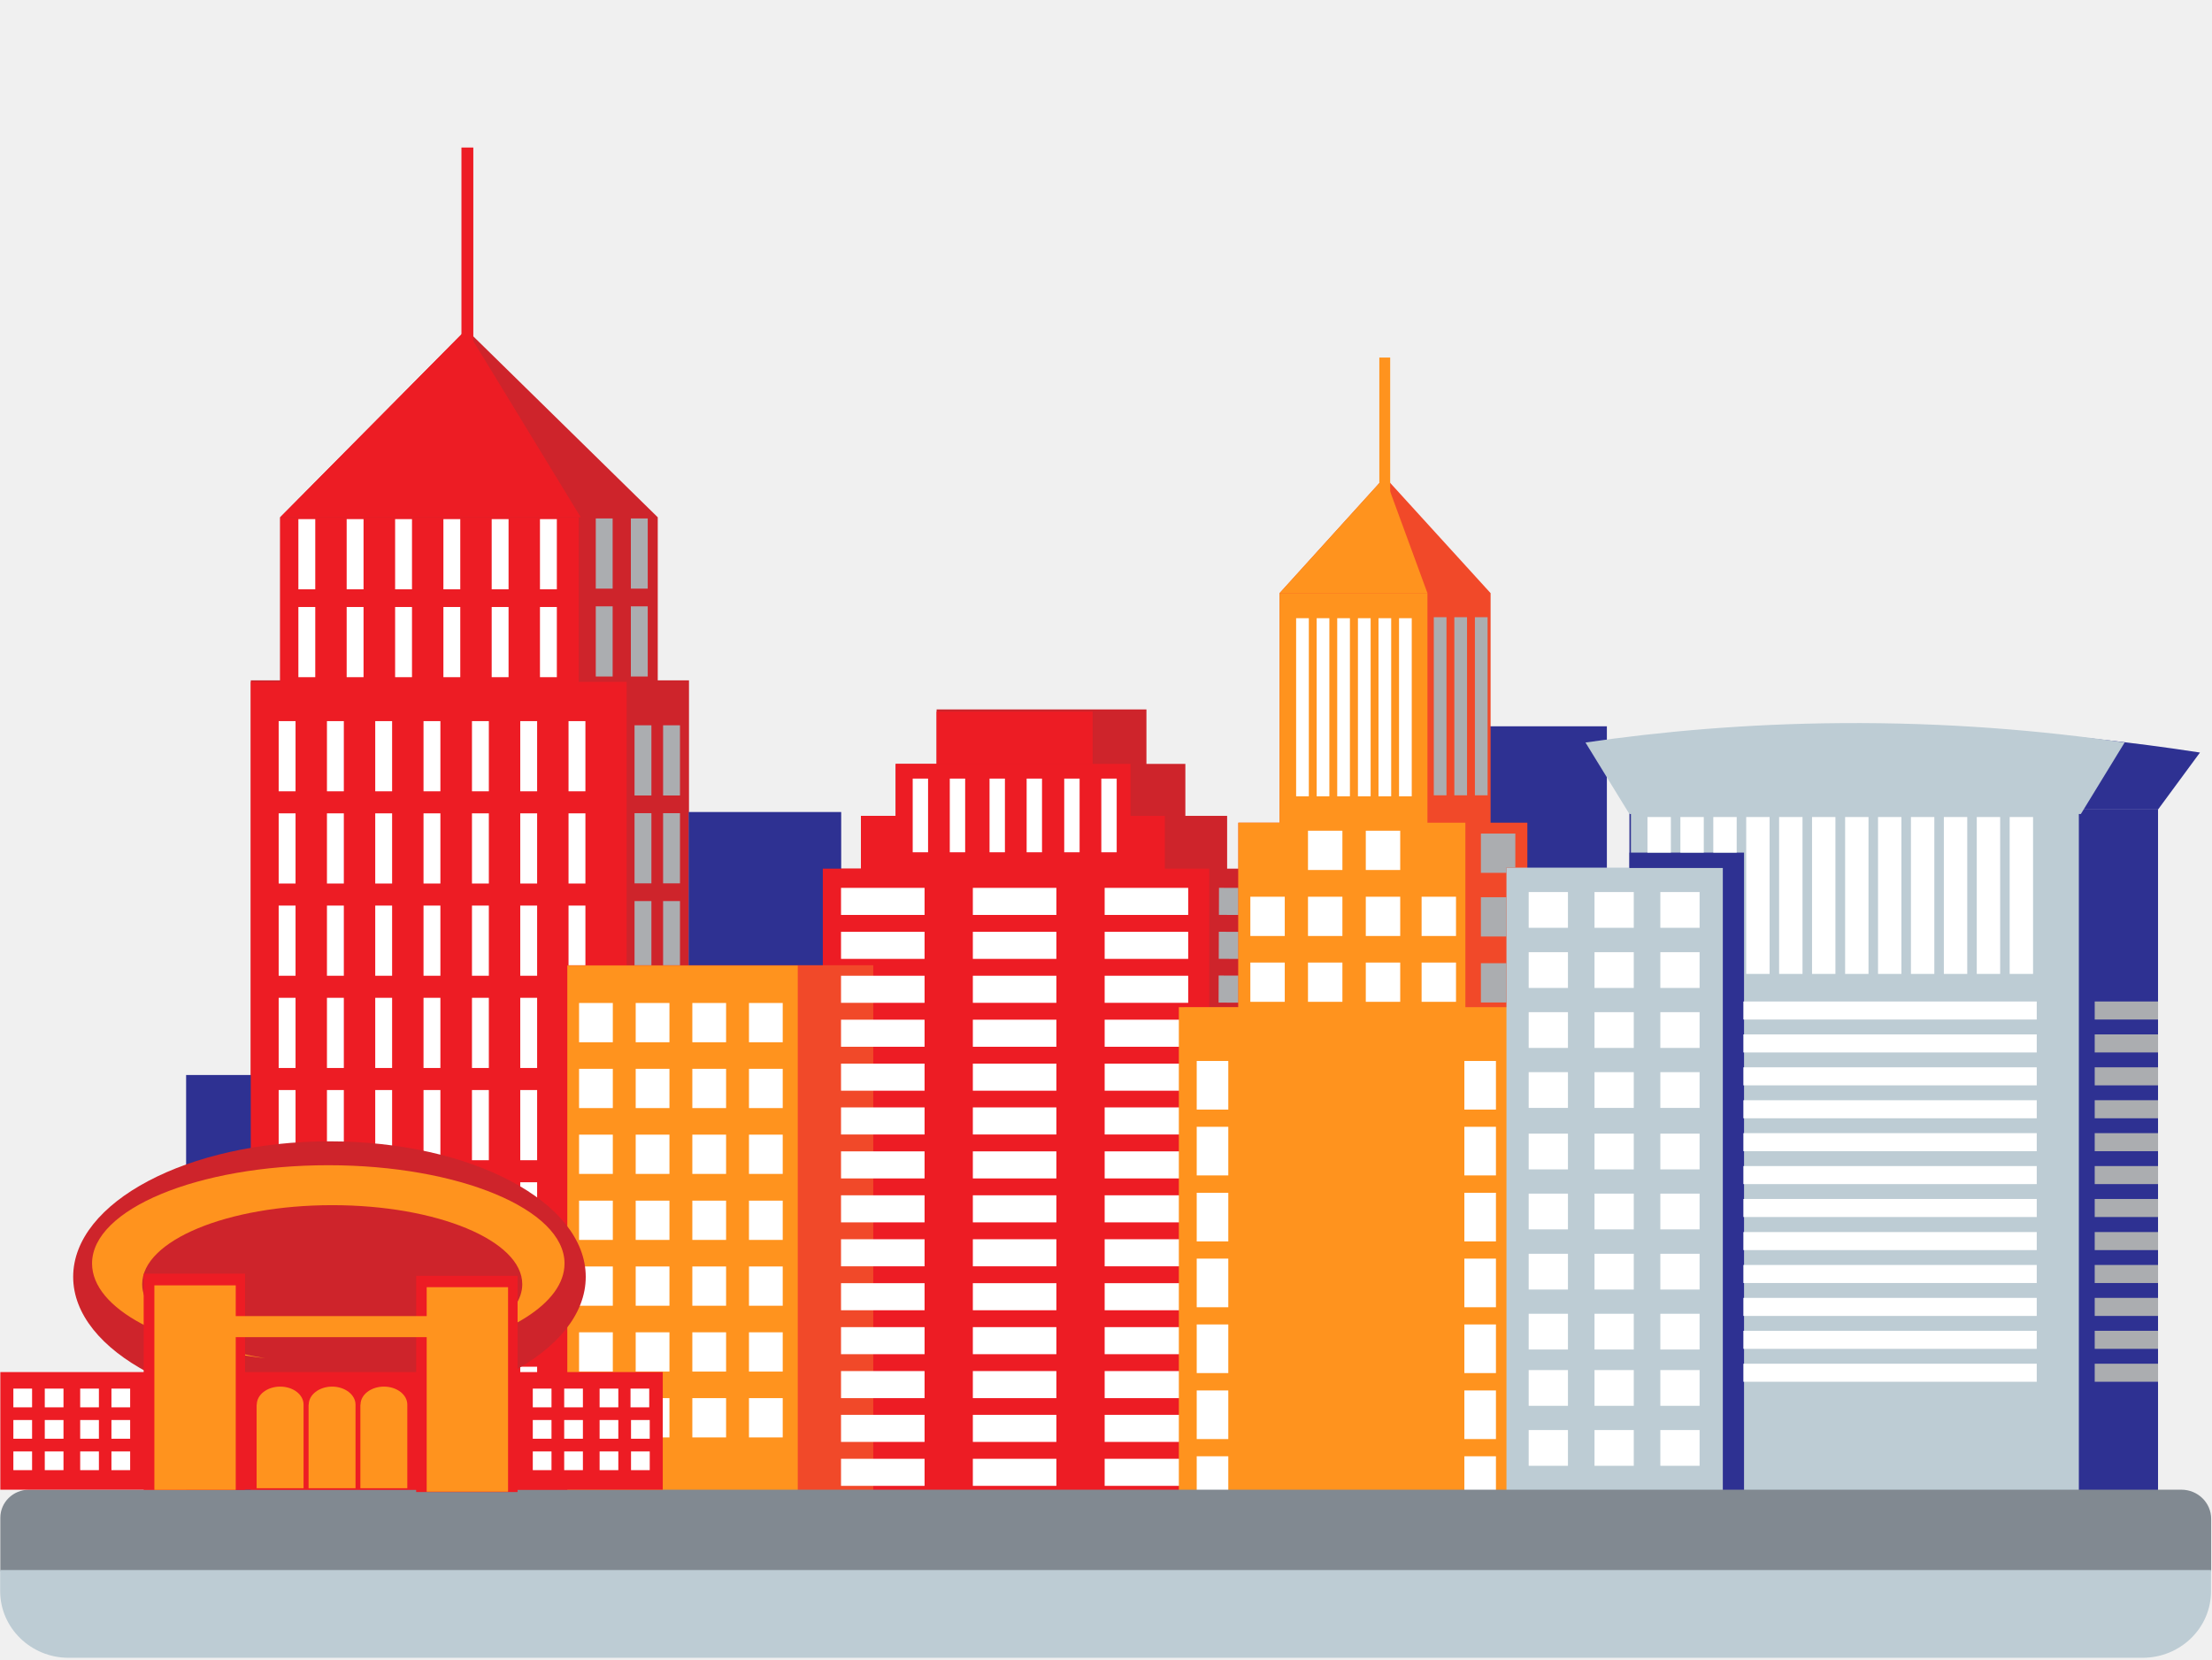
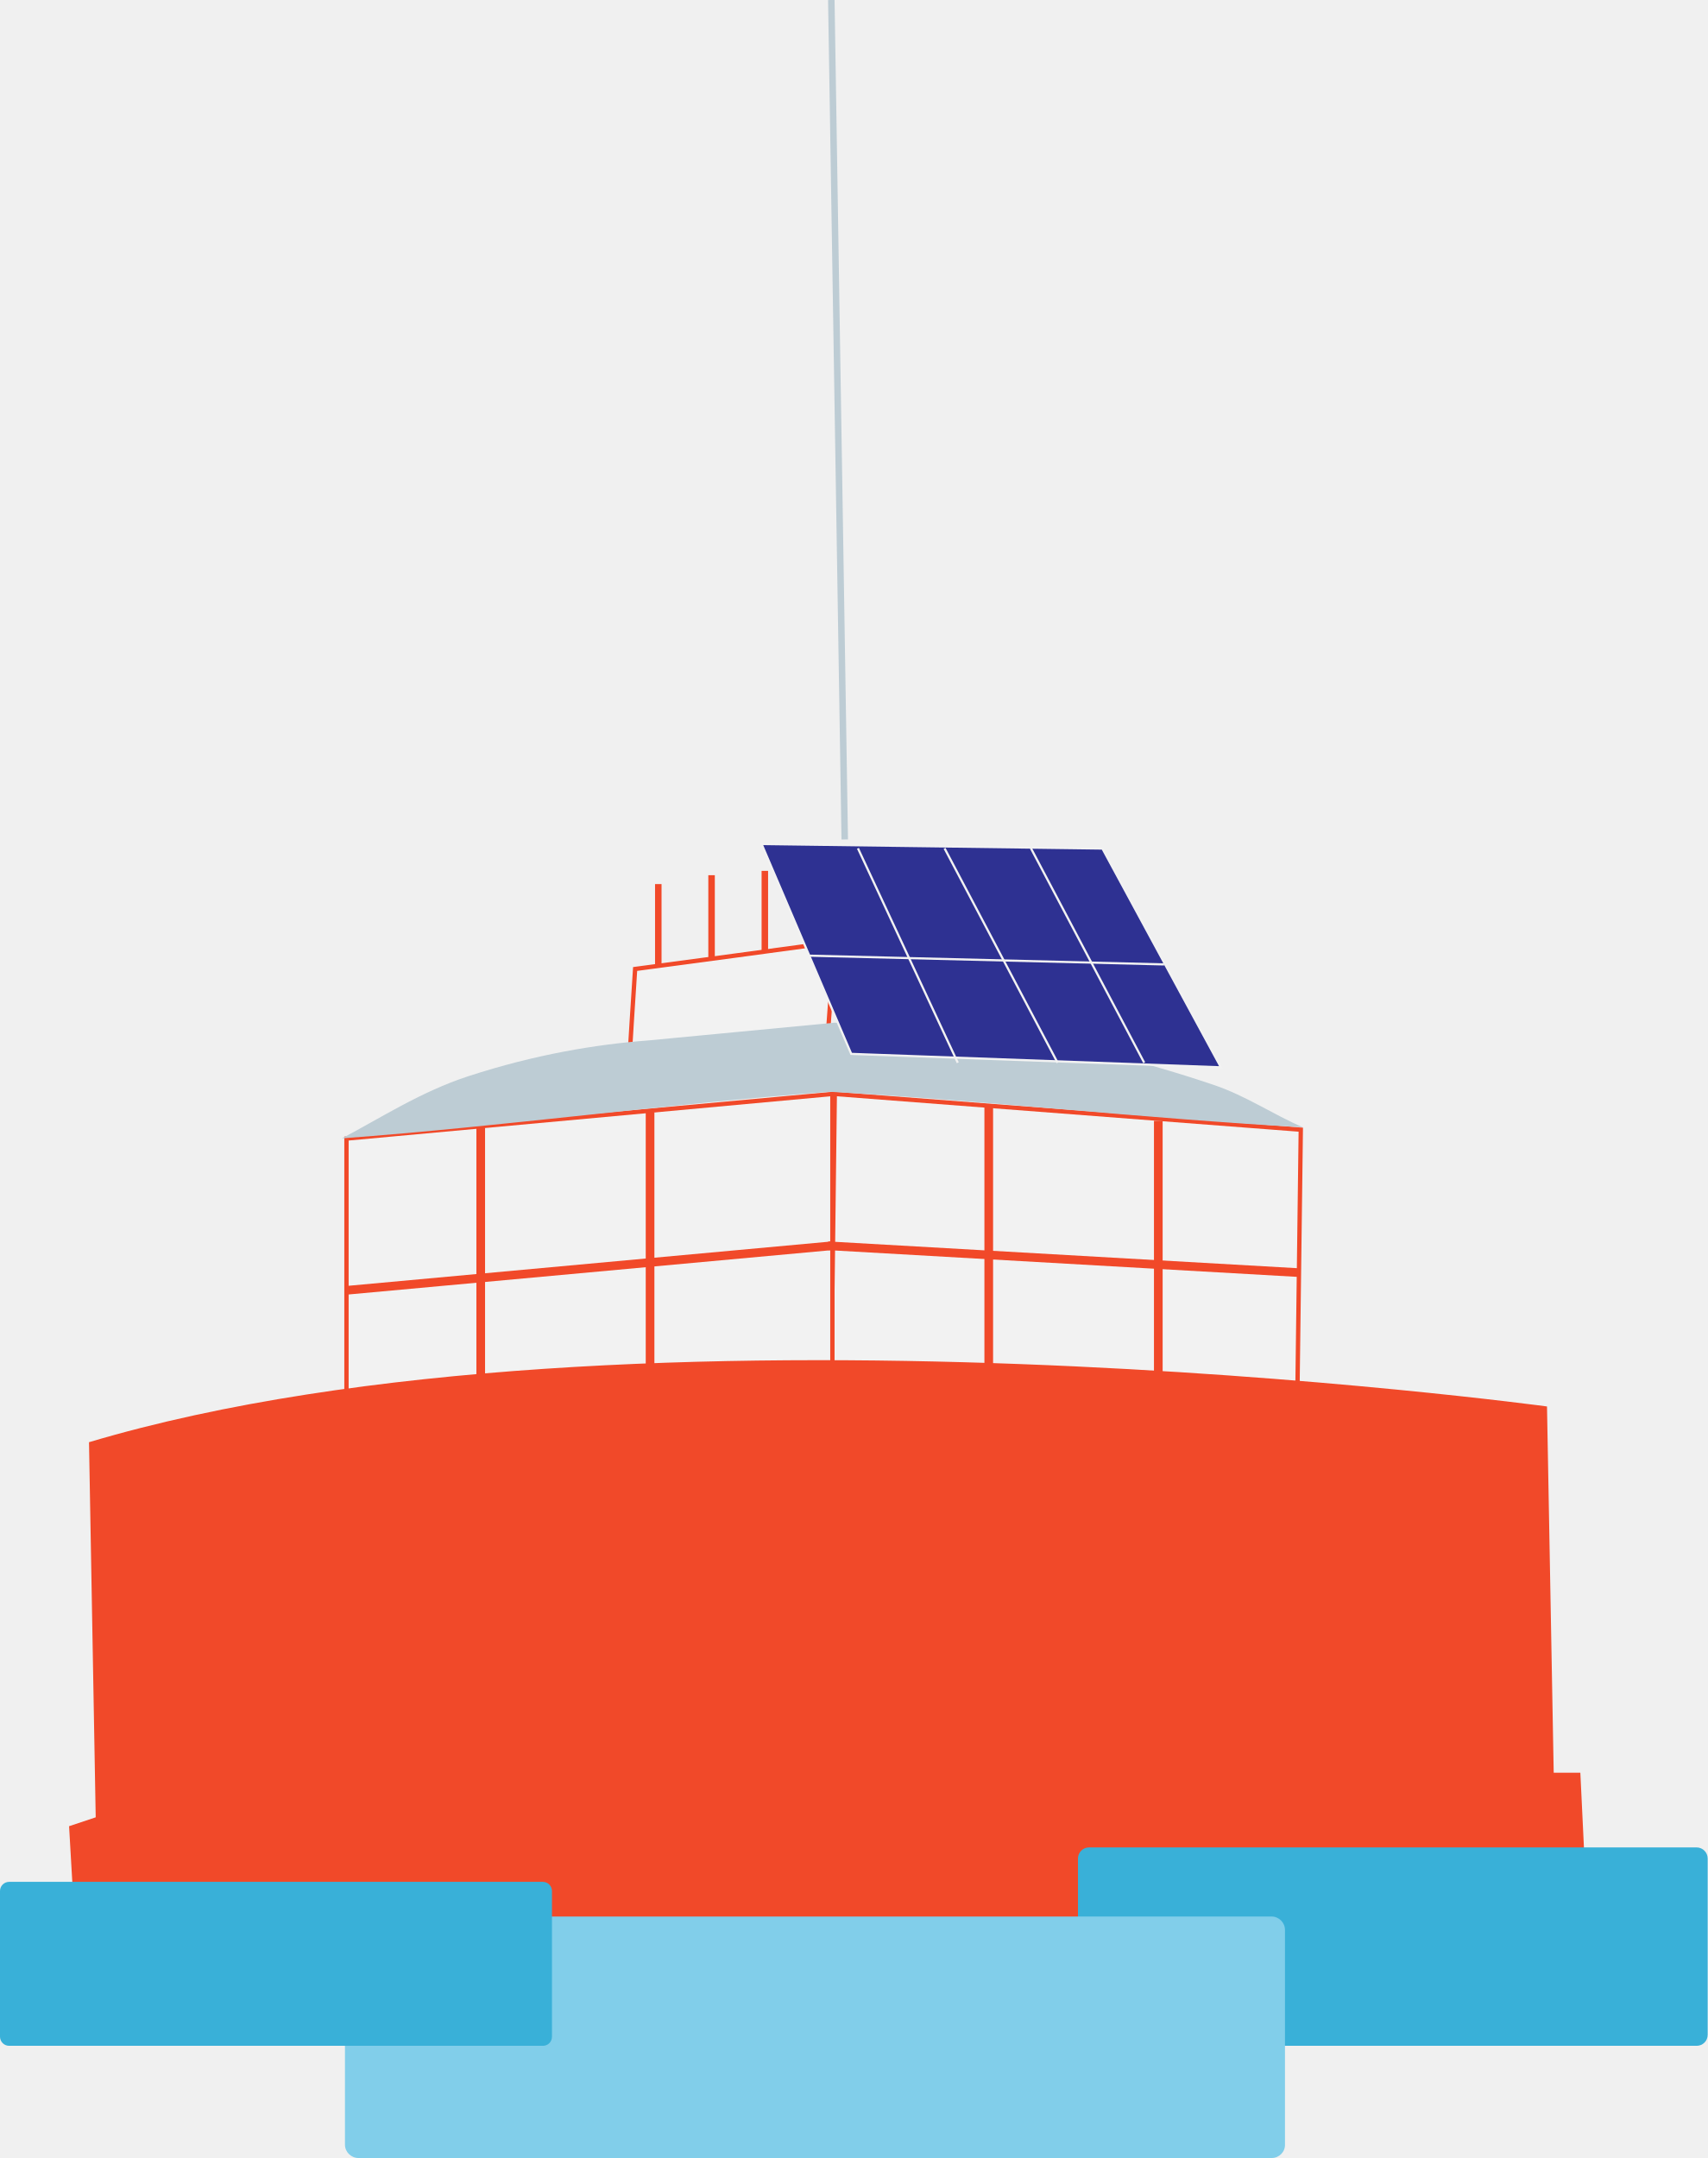
- <svg xmlns="http://www.w3.org/2000/svg" version="1.1" id="Layer_1" x="0px" y="0px" viewBox="0 0 1324 993.4" style="enable-background:new 0 0 1324 993.4;" xml:space="preserve">
-   <style type="text/css">
- 	.st0{fill:#CE242B;}
- 	.st1{fill:#2E3192;}
- 	.st2{fill:#ED1C24;}
- 	.st3{fill:#FFFFFF;}
- 	.st4{fill:#ABADB0;}
- 	.st5{fill:#F14929;}
- 	.st6{fill:#FF931E;}
- 	.st7{fill:#BDCCD4;}
- 	.st8{fill:#818991;}
- </style>
-   <g id="bg">
- </g>
-   <g id="foundation__x28_back_x29_">
-     <polygon class="st0" points="412.4,407.2 412.4,895.2 150.1,895.2 150.1,407.2 167.7,407.2 167.7,309.6 279.1,197.2 393.7,309.6   393.7,407.2  " />
-     <polygon class="st0" points="759.4,519.9 759.4,893.5 492.5,893.5 492.5,519.9 515.3,519.9 515.3,488.3 536.1,488.3 536.1,457.2   560.6,457.2 560.6,424.6 686.2,424.6 686.2,457.2 709.5,457.2 709.5,488.3 734.5,488.3 734.5,519.9  " />
-     <rect x="412.2" y="486" class="st1" width="91.3" height="251.4" />
-     <rect x="870.5" y="434.7" class="st1" width="91.3" height="251.4" />
-     <rect x="111.4" y="643.4" class="st1" width="91.3" height="251.4" />
-   </g>
-   <g id="fore__x28_back_x29_">
-     <rect x="167.7" y="309.6" class="st2" width="178.7" height="103" />
-     <rect x="150.1" y="408.1" class="st2" width="225" height="488.2" />
-     <polygon class="st2" points="279.1,197.2 347.6,309.6 167.7,309.6  " />
-     <rect x="492.5" y="519.9" class="st2" width="231.3" height="374.7" />
-     <rect x="515.3" y="488.3" class="st2" width="181.9" height="35.7" />
-     <rect x="536.1" y="457.2" class="st2" width="140.6" height="34.5" />
-     <rect x="560.6" y="425.9" class="st2" width="93.4" height="31.6" />
-     <rect x="276.2" y="88.3" class="st2" width="7.1" height="126.4" />
-   </g>
-   <g id="windows__x28_back_x29_">
-     <rect x="178.6" y="310.7" class="st3" width="10.1" height="42" />
-     <rect x="207.5" y="310.7" class="st3" width="10.1" height="42" />
-     <rect x="236.5" y="310.7" class="st3" width="10.1" height="42" />
-     <rect x="265.4" y="310.7" class="st3" width="10.1" height="42" />
-     <rect x="294.3" y="310.7" class="st3" width="10.1" height="42" />
-     <rect x="323.2" y="310.7" class="st3" width="10.1" height="42" />
-     <rect x="178.6" y="363.3" class="st3" width="10.1" height="42" />
-     <rect x="207.5" y="363.3" class="st3" width="10.1" height="42" />
-     <rect x="236.5" y="363.3" class="st3" width="10.1" height="42" />
-     <rect x="265.4" y="363.3" class="st3" width="10.1" height="42" />
-     <rect x="294.3" y="363.3" class="st3" width="10.1" height="42" />
-     <rect x="323.2" y="363.3" class="st3" width="10.1" height="42" />
-     <rect x="356.6" y="310.3" class="st4" width="10.1" height="42" />
-     <rect x="356.6" y="362.9" class="st4" width="10.1" height="42" />
-     <rect x="377.6" y="310.3" class="st4" width="10.1" height="42" />
-     <rect x="377.6" y="362.9" class="st4" width="10.1" height="42" />
-     <rect x="166.8" y="431.6" class="st3" width="10.1" height="42" />
-     <rect x="195.7" y="431.6" class="st3" width="10.1" height="42" />
-     <rect x="224.6" y="431.6" class="st3" width="10.1" height="42" />
-     <rect x="253.5" y="431.6" class="st3" width="10.1" height="42" />
-     <rect x="282.5" y="431.6" class="st3" width="10.1" height="42" />
-     <rect x="311.4" y="431.6" class="st3" width="10.1" height="42" />
-     <rect x="166.8" y="486.8" class="st3" width="10.1" height="42" />
-     <rect x="195.7" y="486.8" class="st3" width="10.1" height="42" />
-     <rect x="224.6" y="486.8" class="st3" width="10.1" height="42" />
-     <rect x="253.5" y="486.8" class="st3" width="10.1" height="42" />
-     <rect x="282.5" y="486.8" class="st3" width="10.1" height="42" />
-     <rect x="311.4" y="486.8" class="st3" width="10.1" height="42" />
-     <rect x="166.8" y="542" class="st3" width="10.1" height="42" />
-     <rect x="195.7" y="542" class="st3" width="10.1" height="42" />
-     <rect x="224.6" y="542" class="st3" width="10.1" height="42" />
-     <rect x="253.5" y="542" class="st3" width="10.1" height="42" />
-     <rect x="282.5" y="542" class="st3" width="10.1" height="42" />
-     <rect x="311.4" y="542" class="st3" width="10.1" height="42" />
-     <rect x="166.8" y="597.2" class="st3" width="10.1" height="42" />
-     <rect x="195.7" y="597.2" class="st3" width="10.1" height="42" />
-     <rect x="224.6" y="597.2" class="st3" width="10.1" height="42" />
-     <rect x="253.5" y="597.2" class="st3" width="10.1" height="42" />
-     <rect x="282.5" y="597.2" class="st3" width="10.1" height="42" />
-     <rect x="311.4" y="597.2" class="st3" width="10.1" height="42" />
-     <rect x="166.8" y="652.4" class="st3" width="10.1" height="42" />
-     <rect x="195.7" y="652.4" class="st3" width="10.1" height="42" />
-     <rect x="224.6" y="652.4" class="st3" width="10.1" height="42" />
-     <rect x="253.5" y="652.4" class="st3" width="10.1" height="42" />
-     <rect x="282.5" y="652.4" class="st3" width="10.1" height="42" />
-     <rect x="311.4" y="652.4" class="st3" width="10.1" height="42" />
-     <rect x="166.8" y="707.6" class="st3" width="10.1" height="42" />
-     <rect x="195.7" y="707.6" class="st3" width="10.1" height="42" />
-     <rect x="224.6" y="707.6" class="st3" width="10.1" height="42" />
-     <rect x="253.5" y="707.6" class="st3" width="10.1" height="42" />
-     <rect x="282.5" y="707.6" class="st3" width="10.1" height="42" />
-     <rect x="311.4" y="707.6" class="st3" width="10.1" height="42" />
-     <rect x="166.8" y="762.8" class="st3" width="10.1" height="42" />
-     <rect x="195.7" y="762.8" class="st3" width="10.1" height="42" />
-     <rect x="224.6" y="762.8" class="st3" width="10.1" height="42" />
-     <rect x="253.5" y="762.8" class="st3" width="10.1" height="42" />
-     <rect x="282.5" y="762.8" class="st3" width="10.1" height="42" />
-     <rect x="311.4" y="762.8" class="st3" width="10.1" height="42" />
-     <rect x="166.8" y="818" class="st3" width="10.1" height="42" />
-     <rect x="195.7" y="818" class="st3" width="10.1" height="42" />
-     <rect x="224.6" y="818" class="st3" width="10.1" height="42" />
-     <rect x="253.5" y="818" class="st3" width="10.1" height="42" />
-     <rect x="282.5" y="818" class="st3" width="10.1" height="42" />
-     <rect x="311.4" y="818" class="st3" width="10.1" height="42" />
-     <rect x="340.3" y="431.6" class="st3" width="10.1" height="42" />
-     <rect x="340.3" y="486.8" class="st3" width="10.1" height="42" />
-     <rect x="340.3" y="542" class="st3" width="10.1" height="42" />
-     <rect x="340.3" y="597.2" class="st3" width="10.1" height="42" />
-     <rect x="340.3" y="652.4" class="st3" width="10.1" height="42" />
-     <rect x="340.3" y="707.6" class="st3" width="10.1" height="42" />
-     <rect x="340.3" y="762.8" class="st3" width="10.1" height="42" />
-     <rect x="340.3" y="818" class="st3" width="10.1" height="42" />
-     <rect x="379.8" y="434.1" class="st4" width="10.1" height="42" />
-     <rect x="379.8" y="486.7" class="st4" width="10.1" height="42" />
-     <rect x="396.9" y="434.1" class="st4" width="10.1" height="42" />
-     <rect x="396.9" y="486.7" class="st4" width="10.1" height="42" />
-     <rect x="379.8" y="539.3" class="st4" width="10.1" height="42" />
-     <rect x="396.9" y="539.3" class="st4" width="10.1" height="39.1" />
-     <g>
-       <rect x="339.6" y="577.7" class="st5" width="183.1" height="317.5" />
-       <rect x="339.6" y="577.9" class="st6" width="137.9" height="316.5" />
-       <rect x="346.6" y="600.3" class="st3" width="20.2" height="23.5" />
-       <rect x="380.5" y="600.3" class="st3" width="20.2" height="23.5" />
-       <rect x="414.4" y="600.3" class="st3" width="20.2" height="23.5" />
-       <rect x="448.3" y="600.3" class="st3" width="20.2" height="23.5" />
-       <rect x="346.6" y="639.7" class="st3" width="20.2" height="23.5" />
-       <rect x="380.5" y="639.7" class="st3" width="20.2" height="23.5" />
-       <rect x="414.4" y="639.7" class="st3" width="20.2" height="23.5" />
-       <rect x="448.3" y="639.7" class="st3" width="20.2" height="23.5" />
-       <rect x="346.6" y="679.1" class="st3" width="20.2" height="23.5" />
-       <rect x="380.5" y="679.1" class="st3" width="20.2" height="23.5" />
-       <rect x="414.4" y="679.1" class="st3" width="20.2" height="23.5" />
-       <rect x="448.3" y="679.1" class="st3" width="20.2" height="23.5" />
-       <rect x="346.6" y="718.6" class="st3" width="20.2" height="23.5" />
-       <rect x="380.5" y="718.6" class="st3" width="20.2" height="23.5" />
-       <rect x="414.4" y="718.6" class="st3" width="20.2" height="23.5" />
-       <rect x="448.3" y="718.6" class="st3" width="20.2" height="23.5" />
-       <rect x="346.6" y="758" class="st3" width="20.2" height="23.5" />
-       <rect x="380.5" y="758" class="st3" width="20.2" height="23.5" />
-       <rect x="414.4" y="758" class="st3" width="20.2" height="23.5" />
-       <rect x="448.3" y="758" class="st3" width="20.2" height="23.5" />
-       <rect x="346.6" y="797.4" class="st3" width="20.2" height="23.5" />
-       <rect x="380.5" y="797.4" class="st3" width="20.2" height="23.5" />
-       <rect x="414.4" y="797.4" class="st3" width="20.2" height="23.5" />
-       <rect x="448.3" y="797.4" class="st3" width="20.2" height="23.5" />
-       <rect x="346.6" y="836.8" class="st3" width="20.2" height="23.5" />
-       <rect x="380.5" y="836.8" class="st3" width="20.2" height="23.5" />
-       <rect x="414.4" y="836.8" class="st3" width="20.2" height="23.5" />
-       <rect x="448.3" y="836.8" class="st3" width="20.2" height="23.5" />
-     </g>
-     <rect x="546.3" y="466" class="st3" width="9.2" height="44.1" />
-     <rect x="568.5" y="466" class="st3" width="9.2" height="44.1" />
-     <rect x="592.3" y="466" class="st3" width="9.2" height="44.1" />
-     <rect x="614.5" y="466" class="st3" width="9.2" height="44.1" />
-     <rect x="637" y="466" class="st3" width="9.2" height="44.1" />
-     <rect x="659.2" y="466" class="st3" width="9.2" height="44.1" />
-     <rect x="582.3" y="531.4" class="st3" width="50" height="16.2" />
-     <rect x="582.3" y="557.7" class="st3" width="50" height="16.2" />
-     <rect x="582.3" y="584" class="st3" width="50" height="16.2" />
-     <rect x="582.3" y="610.3" class="st3" width="50" height="16.2" />
-     <rect x="582.3" y="636.6" class="st3" width="50" height="16.2" />
-     <rect x="582.3" y="662.8" class="st3" width="50" height="16.2" />
-     <rect x="582.3" y="689.1" class="st3" width="50" height="16.2" />
-     <rect x="582.3" y="715.4" class="st3" width="50" height="16.2" />
-     <rect x="582.3" y="741.7" class="st3" width="50" height="16.2" />
-     <rect x="582.3" y="768" class="st3" width="50" height="16.2" />
-     <rect x="582.3" y="794.3" class="st3" width="50" height="16.2" />
-     <rect x="582.3" y="820.6" class="st3" width="50" height="16.2" />
-     <rect x="582.3" y="846.8" class="st3" width="50" height="16.2" />
-     <rect x="582.3" y="873.1" class="st3" width="50" height="16.2" />
-     <rect x="503.4" y="531.4" class="st3" width="50" height="16.2" />
-     <rect x="503.4" y="557.7" class="st3" width="50" height="16.2" />
-     <rect x="503.4" y="584" class="st3" width="50" height="16.2" />
-     <rect x="503.4" y="610.3" class="st3" width="50" height="16.2" />
-     <rect x="503.4" y="636.6" class="st3" width="50" height="16.2" />
-     <rect x="503.4" y="662.8" class="st3" width="50" height="16.2" />
-     <rect x="503.4" y="689.1" class="st3" width="50" height="16.2" />
-     <rect x="503.4" y="715.4" class="st3" width="50" height="16.2" />
-     <rect x="503.4" y="741.7" class="st3" width="50" height="16.2" />
-     <rect x="503.4" y="768" class="st3" width="50" height="16.2" />
-     <rect x="503.4" y="794.3" class="st3" width="50" height="16.2" />
-     <rect x="503.4" y="820.6" class="st3" width="50" height="16.2" />
-     <rect x="503.4" y="846.8" class="st3" width="50" height="16.2" />
-     <rect x="503.4" y="873.1" class="st3" width="50" height="16.2" />
-     <rect x="661.2" y="531.4" class="st3" width="50" height="16.2" />
-     <rect x="661.2" y="557.7" class="st3" width="50" height="16.2" />
-     <rect x="661.2" y="584" class="st3" width="50" height="16.2" />
-     <rect x="734.2" y="526.8" transform="matrix(2.762420e-03 -1 1 2.762420e-03 200.7598 1280.32)" class="st4" width="16.2" height="25.5" />
-     <rect x="734.1" y="553.1" transform="matrix(2.762420e-03 -1 1 2.762420e-03 174.3601 1306.447)" class="st4" width="16.2" height="25.5" />
-     <rect x="734" y="579.3" transform="matrix(2.762420e-03 -1 1 2.762420e-03 148.0606 1332.475)" class="st4" width="16.2" height="25.5" />
-     <rect x="661.2" y="610.3" class="st3" width="50" height="16.2" />
-     <rect x="661.2" y="636.6" class="st3" width="50" height="16.2" />
-     <rect x="661.2" y="662.8" class="st3" width="50" height="16.2" />
-     <rect x="661.2" y="689.1" class="st3" width="50" height="16.2" />
-     <rect x="661.2" y="715.4" class="st3" width="50" height="16.2" />
-     <rect x="661.2" y="741.7" class="st3" width="50" height="16.2" />
-     <rect x="661.2" y="768" class="st3" width="50" height="16.2" />
-     <rect x="661.2" y="794.3" class="st3" width="50" height="16.2" />
-     <rect x="661.2" y="820.6" class="st3" width="50" height="16.2" />
-     <rect x="661.2" y="846.8" class="st3" width="50" height="16.2" />
-     <rect x="661.2" y="873.1" class="st3" width="50" height="16.2" />
-     <g>
-       <polygon class="st5" points="943.9,602.9 943.9,894.9 708.9,894.9 708.9,602.9 741.2,602.9 741.2,492.4 765.9,492.4 765.9,355    828.9,285.5 892.2,355 892.2,492.4 914.2,492.4 914.2,602.9   " />
-       <rect x="705.6" y="602.8" class="st6" width="199.7" height="291.6" />
-       <rect x="741.2" y="492.4" class="st6" width="135.9" height="148.7" />
-       <rect x="765.9" y="355" class="st6" width="88.5" height="156.6" />
-       <polygon class="st6" points="828.9,285.5 854.4,355 765.9,355   " />
-       <rect x="825.6" y="214" class="st6" width="6.5" height="86" />
-       <rect x="782.9" y="497.2" class="st3" width="20.6" height="23.5" />
-       <rect x="817.5" y="497.2" class="st3" width="20.6" height="23.5" />
-       <rect x="782.9" y="536.7" class="st3" width="20.6" height="23.5" />
-       <rect x="748.4" y="536.7" class="st3" width="20.6" height="23.5" />
-       <rect x="817.5" y="536.7" class="st3" width="20.6" height="23.5" />
-       <rect x="850.9" y="536.7" class="st3" width="20.6" height="23.5" />
-       <rect x="782.9" y="576.1" class="st3" width="20.6" height="23.5" />
-       <rect x="748.4" y="576.1" class="st3" width="20.6" height="23.5" />
-       <rect x="817.5" y="576.1" class="st3" width="20.6" height="23.5" />
-       <rect x="850.9" y="576.1" class="st3" width="20.6" height="23.5" />
-       <rect x="775.8" y="370" class="st3" width="7.6" height="106.6" />
-       <rect x="788.1" y="370" class="st3" width="7.6" height="106.6" />
-       <rect x="800.4" y="370" class="st3" width="7.6" height="106.6" />
-       <rect x="812.8" y="370" class="st3" width="7.6" height="106.6" />
-       <rect x="825.1" y="370" class="st3" width="7.6" height="106.6" />
-       <rect x="837.4" y="370" class="st3" width="7.6" height="106.6" />
-       <rect x="858.2" y="369.4" class="st4" width="7.6" height="106.6" />
-       <rect x="870.5" y="369.4" class="st4" width="7.6" height="106.6" />
-       <rect x="882.8" y="369.4" class="st4" width="7.6" height="106.6" />
-       <rect x="716.3" y="635" class="st3" width="18.9" height="29.1" />
-       <rect x="716.3" y="674.4" class="st3" width="18.9" height="29.1" />
-       <rect x="716.3" y="713.9" class="st3" width="18.9" height="29.1" />
-       <rect x="716.3" y="753.3" class="st3" width="18.9" height="29.1" />
-       <rect x="716.3" y="792.7" class="st3" width="18.9" height="29.1" />
-       <rect x="716.3" y="832.2" class="st3" width="18.9" height="29.1" />
-       <rect x="716.3" y="871.6" class="st3" width="18.9" height="29.1" />
-       <rect x="876.5" y="635" class="st3" width="18.9" height="29.1" />
-       <rect x="876.5" y="674.4" class="st3" width="18.9" height="29.1" />
-       <rect x="876.5" y="713.9" class="st3" width="18.9" height="29.1" />
-       <rect x="876.5" y="753.3" class="st3" width="18.9" height="29.1" />
-       <rect x="876.5" y="792.7" class="st3" width="18.9" height="29.1" />
-       <rect x="876.5" y="832.2" class="st3" width="18.9" height="29.1" />
-       <rect x="876.5" y="871.6" class="st3" width="18.9" height="29.1" />
-     </g>
-     <rect x="975.3" y="484.5" class="st1" width="316.4" height="408.7" />
-     <rect x="909" y="569.5" class="st0" width="244.6" height="323.7" />
-     <path class="st1" d="M1291.7,484.5H975.3l-26.3-40c91.2-10.9,194.2-14.2,306-2.2c21.1,2.3,41.7,5,61.8,8.1   C1308.5,461.7,1300.1,473.1,1291.7,484.5z" />
-     <rect x="901.7" y="519.3" class="st7" width="129.5" height="373.7" />
-     <rect x="976.2" y="484.8" class="st7" width="268.1" height="408.2" />
-     <path class="st7" d="M1245.5,487.2H975.3L949,444.4c44.6-6.5,96-11.2,152.8-11.6c63.8-0.5,121,4.5,169.9,11.6   C1263,458.7,1254.2,473,1245.5,487.2z" />
-     <polygon class="st1" points="1043.9,510.3 1043.9,894.1 1031.2,894.1 1031.2,519.5 975.3,519.5 975.3,510.3  " />
-     <rect x="1163.5" y="489" class="st3" width="14" height="93.9" />
-     <rect x="1183.2" y="489" class="st3" width="14" height="93.9" />
-     <rect x="1202.9" y="489" class="st3" width="14" height="93.9" />
-     <rect x="1104.4" y="489" class="st3" width="14" height="93.9" />
-     <rect x="1124.1" y="489" class="st3" width="14" height="93.9" />
-     <rect x="1143.8" y="489" class="st3" width="14" height="93.9" />
-     <rect x="1045.2" y="489" class="st3" width="14" height="93.9" />
-     <rect x="1064.9" y="489" class="st3" width="14" height="93.9" />
-     <rect x="1084.6" y="489" class="st3" width="14" height="93.9" />
-     <rect x="986.1" y="489" class="st3" width="14" height="21.3" />
-     <rect x="1005.8" y="489" class="st3" width="14" height="21.3" />
-     <rect x="1025.5" y="489" class="st3" width="14" height="21.3" />
-     <rect x="1043.5" y="599.4" class="st3" width="175.6" height="10.8" />
-     <rect x="1043.5" y="619.1" class="st3" width="175.6" height="10.8" />
-     <rect x="1043.5" y="638.8" class="st3" width="175.6" height="10.8" />
-     <rect x="1043.5" y="658.5" class="st3" width="175.6" height="10.8" />
-     <rect x="1043.5" y="678.2" class="st3" width="175.6" height="10.8" />
-     <rect x="1043.5" y="697.9" class="st3" width="175.6" height="10.8" />
-     <rect x="1043.5" y="717.6" class="st3" width="175.6" height="10.8" />
-     <polygon class="st4" points="907,498.9 907,519.3 901.7,519.3 901.7,522.4 886.4,522.4 886.4,498.9  " />
-     <rect x="886.4" y="537" class="st4" width="15.3" height="23.5" />
-     <rect x="886.4" y="576.5" class="st4" width="15.3" height="23.5" />
-     <rect x="1043.5" y="737.4" class="st3" width="175.6" height="10.8" />
-     <rect x="1043.5" y="757.1" class="st3" width="175.6" height="10.8" />
-     <rect x="1043.5" y="776.8" class="st3" width="175.6" height="10.8" />
-     <rect x="1043.5" y="796.5" class="st3" width="175.6" height="10.8" />
-     <rect x="1043.5" y="816.2" class="st3" width="175.6" height="10.8" />
-     <rect x="1253.8" y="599.4" class="st4" width="37.9" height="10.8" />
-     <rect x="1253.8" y="619.1" class="st4" width="37.9" height="10.8" />
-     <rect x="1253.8" y="638.8" class="st4" width="37.9" height="10.8" />
-     <rect x="1253.8" y="658.5" class="st4" width="37.9" height="10.8" />
-     <rect x="1253.8" y="678.2" class="st4" width="37.9" height="10.8" />
-     <rect x="1253.8" y="697.9" class="st4" width="37.9" height="10.8" />
-     <rect x="1253.8" y="717.6" class="st4" width="37.9" height="10.8" />
-     <rect x="1253.8" y="737.4" class="st4" width="37.9" height="10.8" />
-     <rect x="1253.8" y="757.1" class="st4" width="37.9" height="10.8" />
-     <rect x="1253.8" y="776.8" class="st4" width="37.9" height="10.8" />
-     <rect x="1253.8" y="796.5" class="st4" width="37.9" height="10.8" />
-     <rect x="1253.8" y="816.2" class="st4" width="37.9" height="10.8" />
-     <rect x="915" y="533.9" class="st3" width="23.5" height="21.4" />
-     <rect x="954.4" y="533.9" class="st3" width="23.5" height="21.4" />
-     <rect x="993.8" y="533.9" class="st3" width="23.5" height="21.4" />
-     <rect x="915" y="569.9" class="st3" width="23.5" height="21.4" />
-     <rect x="954.4" y="569.9" class="st3" width="23.5" height="21.4" />
-     <rect x="993.8" y="569.9" class="st3" width="23.5" height="21.4" />
-     <rect x="915" y="605.8" class="st3" width="23.5" height="21.4" />
-     <rect x="954.4" y="605.8" class="st3" width="23.5" height="21.4" />
-     <rect x="993.8" y="605.8" class="st3" width="23.5" height="21.4" />
-     <rect x="915" y="641.7" class="st3" width="23.5" height="21.4" />
-     <rect x="954.4" y="641.7" class="st3" width="23.5" height="21.4" />
-     <rect x="993.8" y="641.7" class="st3" width="23.5" height="21.4" />
-     <rect x="915" y="678.5" class="st3" width="23.5" height="21.4" />
-     <rect x="954.4" y="678.5" class="st3" width="23.5" height="21.4" />
-     <rect x="993.8" y="678.5" class="st3" width="23.5" height="21.4" />
-     <rect x="915" y="714.4" class="st3" width="23.5" height="21.4" />
-     <rect x="954.4" y="714.4" class="st3" width="23.5" height="21.4" />
-     <rect x="993.8" y="714.4" class="st3" width="23.5" height="21.4" />
-     <rect x="915" y="750.4" class="st3" width="23.5" height="21.4" />
-     <rect x="954.4" y="750.4" class="st3" width="23.5" height="21.4" />
-     <rect x="993.8" y="750.4" class="st3" width="23.5" height="21.4" />
-     <rect x="915" y="786.3" class="st3" width="23.5" height="21.4" />
-     <rect x="954.4" y="786.3" class="st3" width="23.5" height="21.4" />
-     <rect x="993.8" y="786.3" class="st3" width="23.5" height="21.4" />
-     <rect x="915" y="820" class="st3" width="23.5" height="21.4" />
-     <rect x="954.4" y="820" class="st3" width="23.5" height="21.4" />
-     <rect x="993.8" y="820" class="st3" width="23.5" height="21.4" />
-     <rect x="915" y="855.9" class="st3" width="23.5" height="21.4" />
-     <rect x="954.4" y="855.9" class="st3" width="23.5" height="21.4" />
-     <rect x="993.8" y="855.9" class="st3" width="23.5" height="21.4" />
-   </g>
-   <g id="island_base">
-     <path class="st8" d="M1322.5,940.9H1.1c-0.5,0-0.9-0.4-0.9-0.9v-31.6c0-9.3,7.7-16.8,17.2-16.8h1288.3c9.8,0,17.8,7.8,17.8,17.4   V940C1323.5,940.5,1323,940.9,1322.5,940.9z" />
-     <path class="st7" d="M1282.5,992.2H41c-22.5,0-40.9-17.9-40.9-39.9v-12.6h1323.3v12.6C1323.5,974.3,1305.1,992.2,1282.5,992.2z" />
-     <g id="bridge_1_">
- 	</g>
-   </g>
-   <g id="Foundation__x28_front_x29_">
-     <ellipse class="st0" cx="197.2" cy="764.2" rx="153.4" ry="81.1" />
-     <rect x="0.2" y="821.2" class="st2" width="396.5" height="70.4" />
-   </g>
-   <g id="fore__x28_front">
-     <path class="st6" d="M337.9,756.2c0,23.9-34,44.4-83,53.6c34.4-8.1,57.7-23.5,57.7-41.2c0-26.1-50.9-47.3-113.7-47.3   S85.1,742.5,85.1,768.6c0,20.2,30.6,37.5,73.6,44.3C98.9,806,55.1,783.3,55.1,756.2c0-32.5,63.3-58.8,141.4-58.8   S337.9,723.8,337.9,756.2z" />
-     <rect x="249.1" y="763.6" class="st2" width="60.7" height="129.4" />
-     <rect x="86" y="762.3" class="st2" width="60.7" height="129.4" />
-     <rect x="92.4" y="769.3" class="st6" width="48.7" height="122.4" />
-     <rect x="255.4" y="770.4" class="st6" width="48.7" height="122.4" />
-     <rect x="129.7" y="787.7" class="st6" width="142.7" height="12.6" />
-   </g>
-   <g id="windows__x28_front">
-     <path class="st6" d="M181.7,840.7v50h-28.1v-50h0.1c0-6,6.3-10.8,14-10.8C175.5,829.9,181.7,834.7,181.7,840.7z" />
-     <path class="st6" d="M212.8,840.7v50h-28.1v-50h0.1c0-6,6.3-10.8,14-10.8C206.4,829.9,212.8,834.7,212.8,840.7z" />
-     <path class="st6" d="M243.8,840.7v50h-28.1v-50h0.1c0-6,6.3-10.8,14-10.8C237.5,829.9,243.8,834.7,243.8,840.7z" />
-     <rect x="8" y="831.1" class="st3" width="11.2" height="11.2" />
-     <rect x="26.8" y="831.1" class="st3" width="11.2" height="11.2" />
-     <rect x="8" y="849.9" class="st3" width="11.2" height="11.2" />
-     <rect x="26.8" y="849.9" class="st3" width="11.2" height="11.2" />
-     <rect x="8" y="868.7" class="st3" width="11.2" height="11.2" />
-     <rect x="26.8" y="868.7" class="st3" width="11.2" height="11.2" />
-     <rect x="48" y="831.1" class="st3" width="11.2" height="11.2" />
-     <rect x="66.7" y="831.1" class="st3" width="11.2" height="11.2" />
-     <rect x="377.4" y="831.1" class="st3" width="11.2" height="11.2" />
-     <rect x="48" y="849.9" class="st3" width="11.2" height="11.2" />
-     <rect x="66.7" y="849.9" class="st3" width="11.2" height="11.2" />
-     <rect x="48" y="868.7" class="st3" width="11.2" height="11.2" />
-     <rect x="66.7" y="868.7" class="st3" width="11.2" height="11.2" />
-     <rect x="318.9" y="831.1" class="st3" width="11.2" height="11.2" />
-     <rect x="337.7" y="831.1" class="st3" width="11.2" height="11.2" />
-     <rect x="318.9" y="849.9" class="st3" width="11.2" height="11.2" />
-     <rect x="337.7" y="849.9" class="st3" width="11.2" height="11.2" />
-     <rect x="318.9" y="868.7" class="st3" width="11.2" height="11.2" />
-     <rect x="337.7" y="868.7" class="st3" width="11.2" height="11.2" />
-     <rect x="358.9" y="831.1" class="st3" width="11.2" height="11.2" />
-     <rect x="358.9" y="849.9" class="st3" width="11.2" height="11.2" />
-     <rect x="377.7" y="849.9" class="st3" width="11.2" height="11.2" />
-     <rect x="358.9" y="868.7" class="st3" width="11.2" height="11.2" />
-     <rect x="377.7" y="868.7" class="st3" width="11.2" height="11.2" />
+ <svg xmlns="http://www.w3.org/2000/svg" version="1.1" id="Layer_1" x="0px" y="0px" viewBox="0 0 788.6 996.4" style="enable-background:new 0 0 788.6 996.4;" xml:space="preserve">
+   <g id="crib">
+     <path style="fill:#F2F2F2;stroke:#F14929;stroke-width:2;stroke-miterlimit:10;" d="M597.6,769c-71.7,0-143.5,0-215.2,0   c1-88,2-175.9,3.1-263.9c71.7,5.5,143.5,11,215.2,16.5C599.6,604.1,598.6,686.6,597.6,769z" />
+     <path style="fill:#F2F2F2;stroke:#F14929;stroke-width:2;stroke-miterlimit:10;" d="M384.4,777.3c-74.8,0-149.6,0-224.4,0V525.7   c74.8-6.9,149.6-13.7,224.4-20.6C384.4,595.8,384.4,686.6,384.4,777.3z" />
+     <path style="fill:#F2F2F2;stroke:#F14929;stroke-width:2;stroke-miterlimit:10;" d="M382.4,476.3c-30.7,6.9-61.5,13.7-92.2,20.6   c1-16.5,2-33,3.1-49.5c30.7-4.1,61.5-8.2,92.2-12.4C384.4,448.8,383.4,462.5,382.4,476.3z" />
+     <path style="fill:#F14929;" d="M41.1,665.9l3.1,173.2l-12.3,4.1l3.1,53.6c108.6-0.9,217.3-2.3,325.9-4.1c124-2.1,248-4.9,372-8.2   c-1-22-2-44-3.1-66h-12.3l-3.1-169.1C714.4,649.4,290.1,591.7,41.1,665.9z" />
+     <path style="fill:#BDCCD4;" d="M157.9,525.6c17-8.9,36.5-21.6,58.4-28.7c31-10.1,59.2-14.7,83-16.5c28.7-2.7,57.4-5.5,86.1-8.2   l73.8,4.1c31.1,4.7,65.2,12.4,101.5,24.7c15,5.1,27.4,13.7,41,19.5c-73.8-4.1-144.6-12.2-218.4-16.4   C308.6,509.6,232.7,520.1,157.9,525.6z" />
+     <path style="fill:#2E3192;stroke:#F2F2F2;stroke-miterlimit:10;" d="M563.8,492.8c-56.9-2.1-113.8-4.1-170.7-6.2   c-13.8-32.3-27.6-64.6-41.4-96.9c52.5,0.7,105,1.4,157.4,2.1C527.3,425.4,545.5,459.1,563.8,492.8z" />
+     <line style="fill:none;stroke:#F2F2F2;stroke-miterlimit:10;" x1="371.6" y1="441.2" x2="537.6" y2="445.3" />
+     <line style="fill:none;stroke:#F2F2F2;stroke-miterlimit:10;" x1="396.2" y1="391.7" x2="442.3" y2="490.7" />
+     <line style="fill:none;stroke:#F2F2F2;stroke-miterlimit:10;" x1="436.2" y1="391.7" x2="488.4" y2="490.7" />
+     <line style="fill:none;stroke:#F2F2F2;stroke-miterlimit:10;" x1="476.1" y1="391.7" x2="528.4" y2="490.7" />
+     <line style="fill:none;stroke:#F14929;stroke-width:3;stroke-miterlimit:10;" x1="304" y1="408.2" x2="304" y2="445.3" />
+     <line style="fill:none;stroke:#F14929;stroke-width:3;stroke-miterlimit:10;" x1="328.6" y1="404.1" x2="328.6" y2="443.2" />
+     <line style="fill:#F2F2F2;stroke:#F14929;stroke-width:3;stroke-miterlimit:10;" x1="353.2" y1="402.1" x2="353.2" y2="439.2" />
+     <line style="fill:none;stroke:#BDCCD4;stroke-width:3;stroke-miterlimit:10;" x1="390.1" y1="387.6" x2="383.9" y2="0" />
+     <line style="fill:none;stroke:#F14929;stroke-width:4;stroke-miterlimit:10;" x1="456.6" y1="510.4" x2="456.6" y2="653.6" />
+     <line style="fill:none;stroke:#F14929;stroke-width:4;stroke-miterlimit:10;" x1="382.4" y1="575.2" x2="599.8" y2="587.6" />
+     <line style="fill:none;stroke:#F14929;stroke-width:4;stroke-miterlimit:10;" x1="534.9" y1="517.5" x2="534.9" y2="657.7" />
+     <line style="fill:none;stroke:#F14929;stroke-width:4;stroke-miterlimit:10;" x1="222" y1="520.6" x2="222" y2="670.1" />
+     <line style="fill:none;stroke:#F14929;stroke-width:4;stroke-miterlimit:10;" x1="159.7" y1="595.8" x2="384.2" y2="575.2" />
+     <line style="fill:none;stroke:#F14929;stroke-width:4;stroke-miterlimit:10;" x1="300.2" y1="513.4" x2="300.2" y2="631.6" />
+     <path style="fill:#39B0D8;" d="M783.5,944.6H502.9c-2.8,0-5.1-2.3-5.1-5.1v-81.4c0-2.8,2.3-5.1,5.1-5.1h280.6   c2.8,0,5.1,2.3,5.1,5.1v81.4C788.6,942.4,786.3,944.6,783.5,944.6z" />
+     <path style="fill:#81CEEA;" d="M587.3,996.4H165.5c-3.4,0-6.2-2.8-6.2-6.2v-99.1c0-3.4,2.8-6.2,6.2-6.2h421.7   c3.4,0,6.2,2.8,6.2,6.2v99.1C593.5,993.6,590.7,996.4,587.3,996.4z" />
+     <path style="fill:#39B0D8;" d="M250.7,944.6H4.2c-2.3,0-4.2-1.9-4.2-4.2v-67.3c0-2.3,1.9-4.2,4.2-4.2h246.5c2.3,0,4.2,1.9,4.2,4.2   v67.3C254.9,942.8,253,944.6,250.7,944.6z" />
  </g>
</svg>
